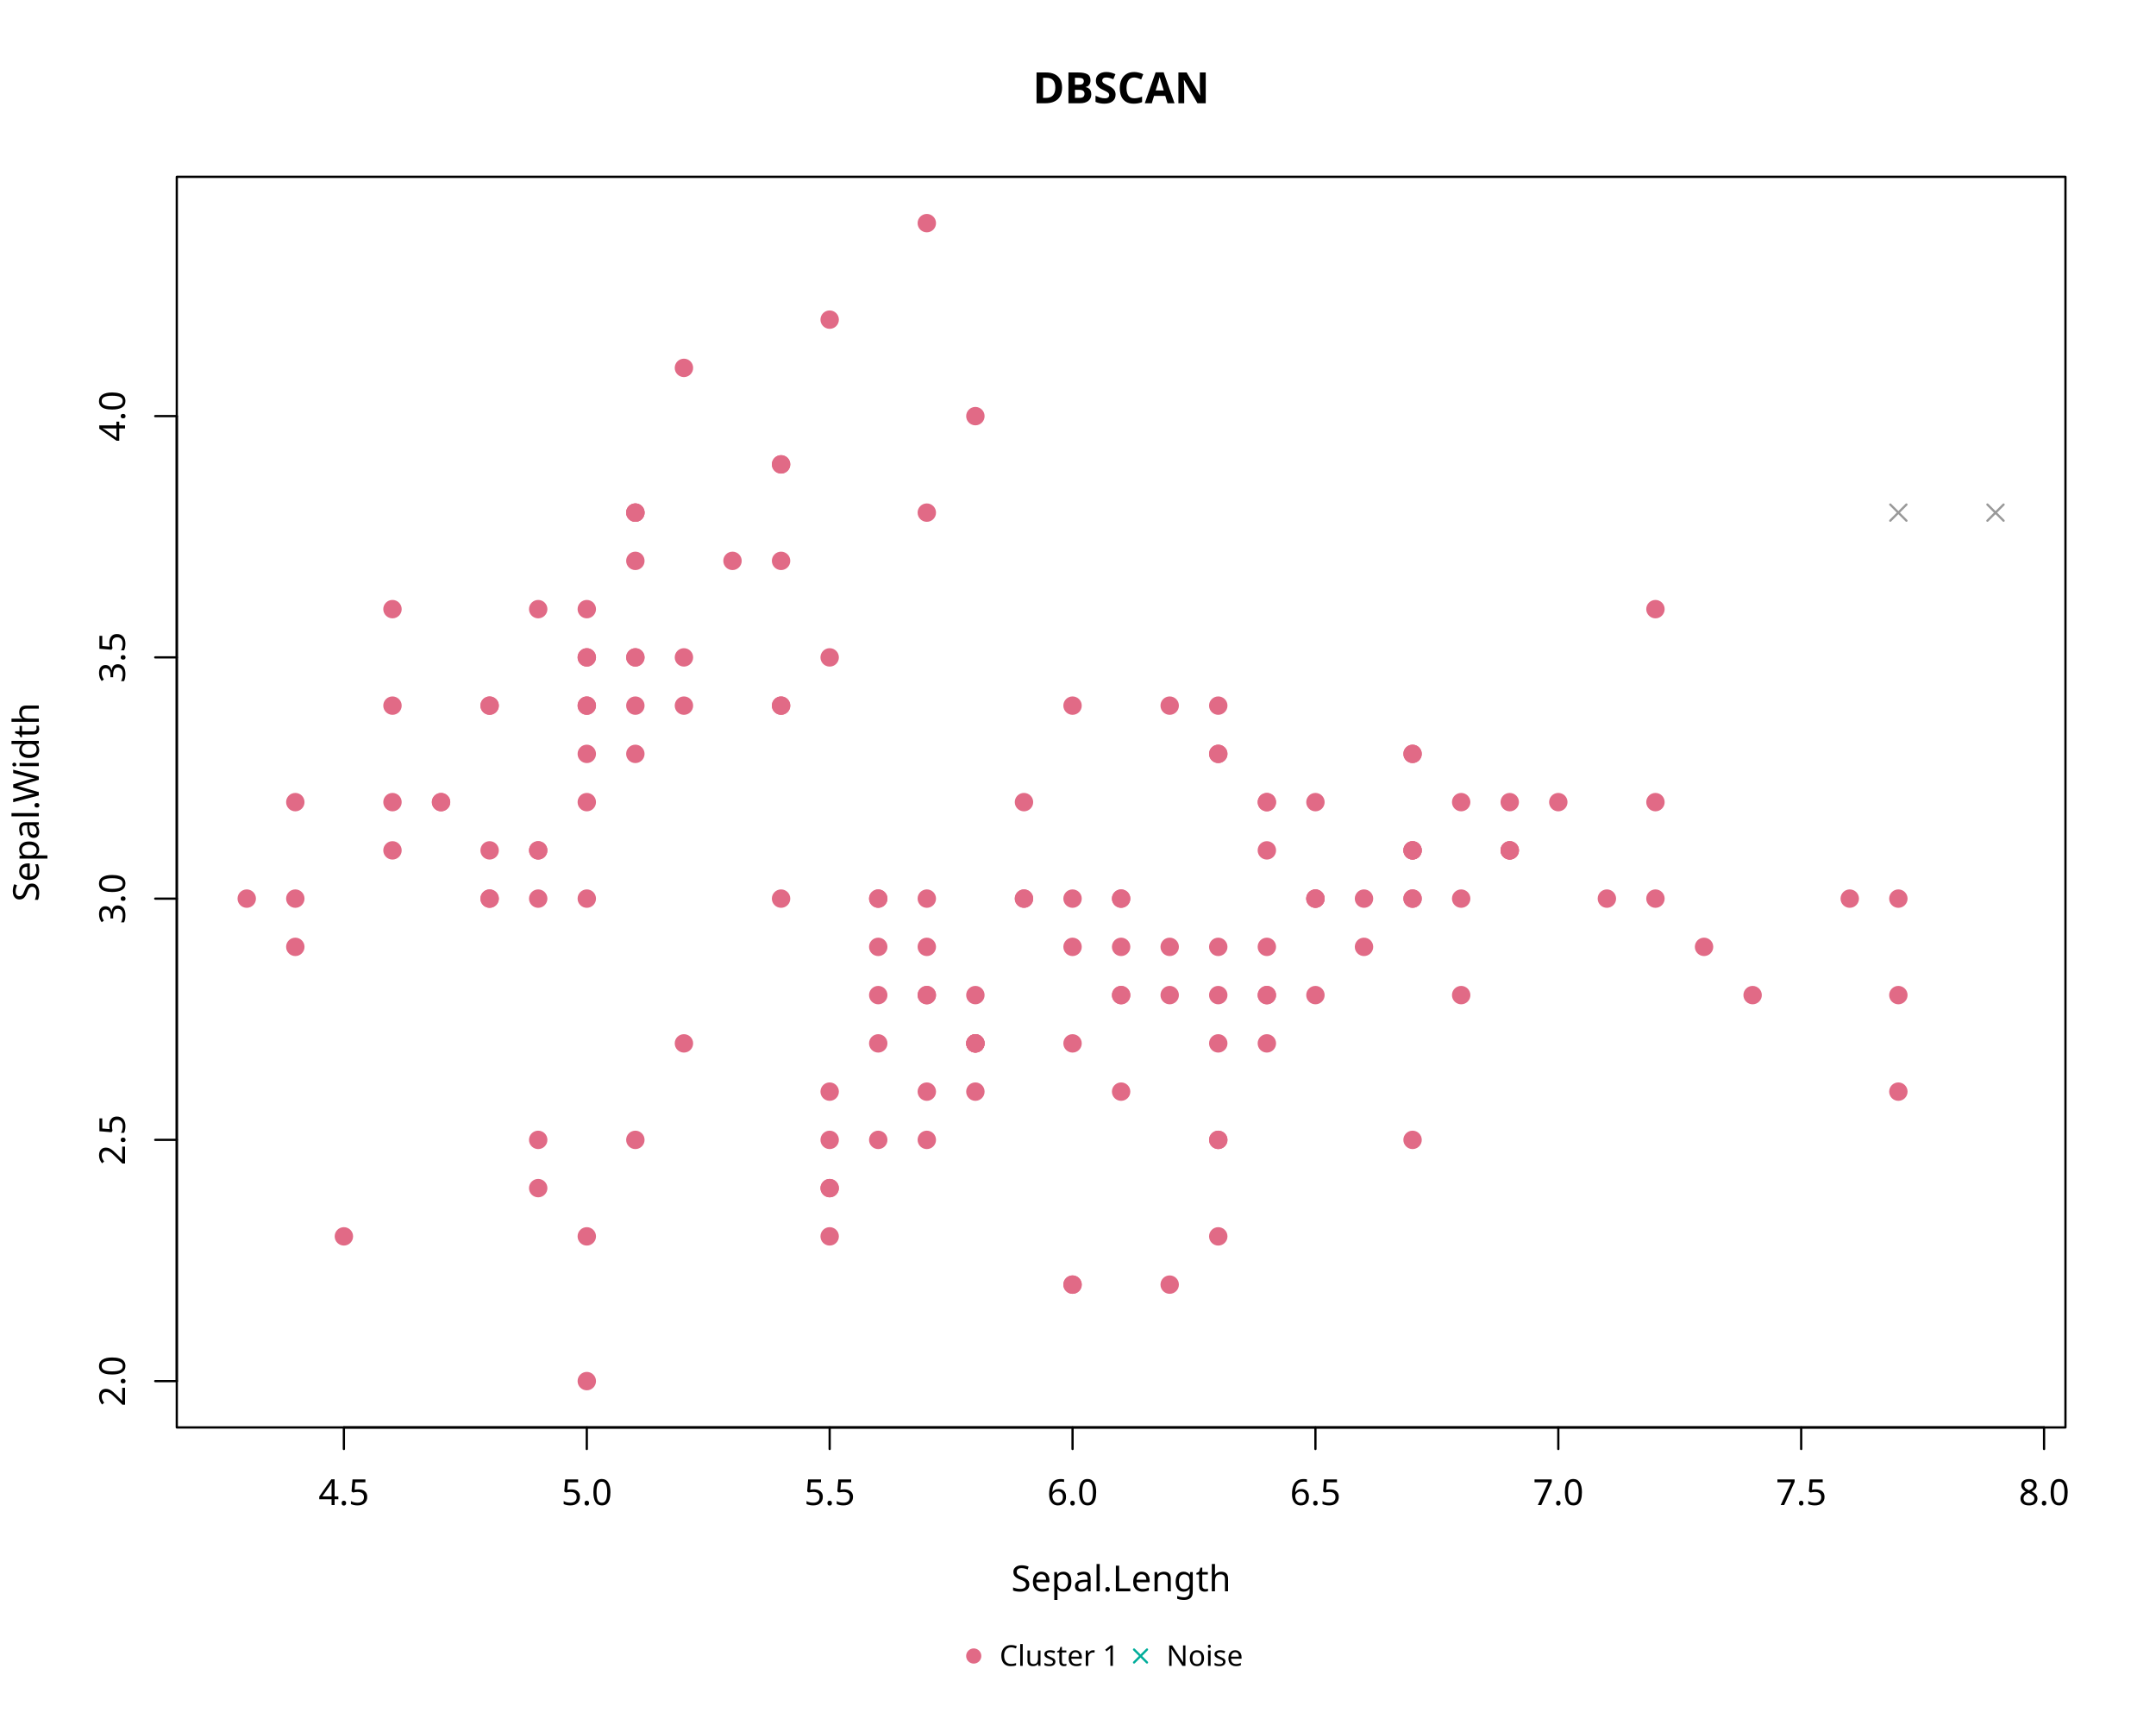
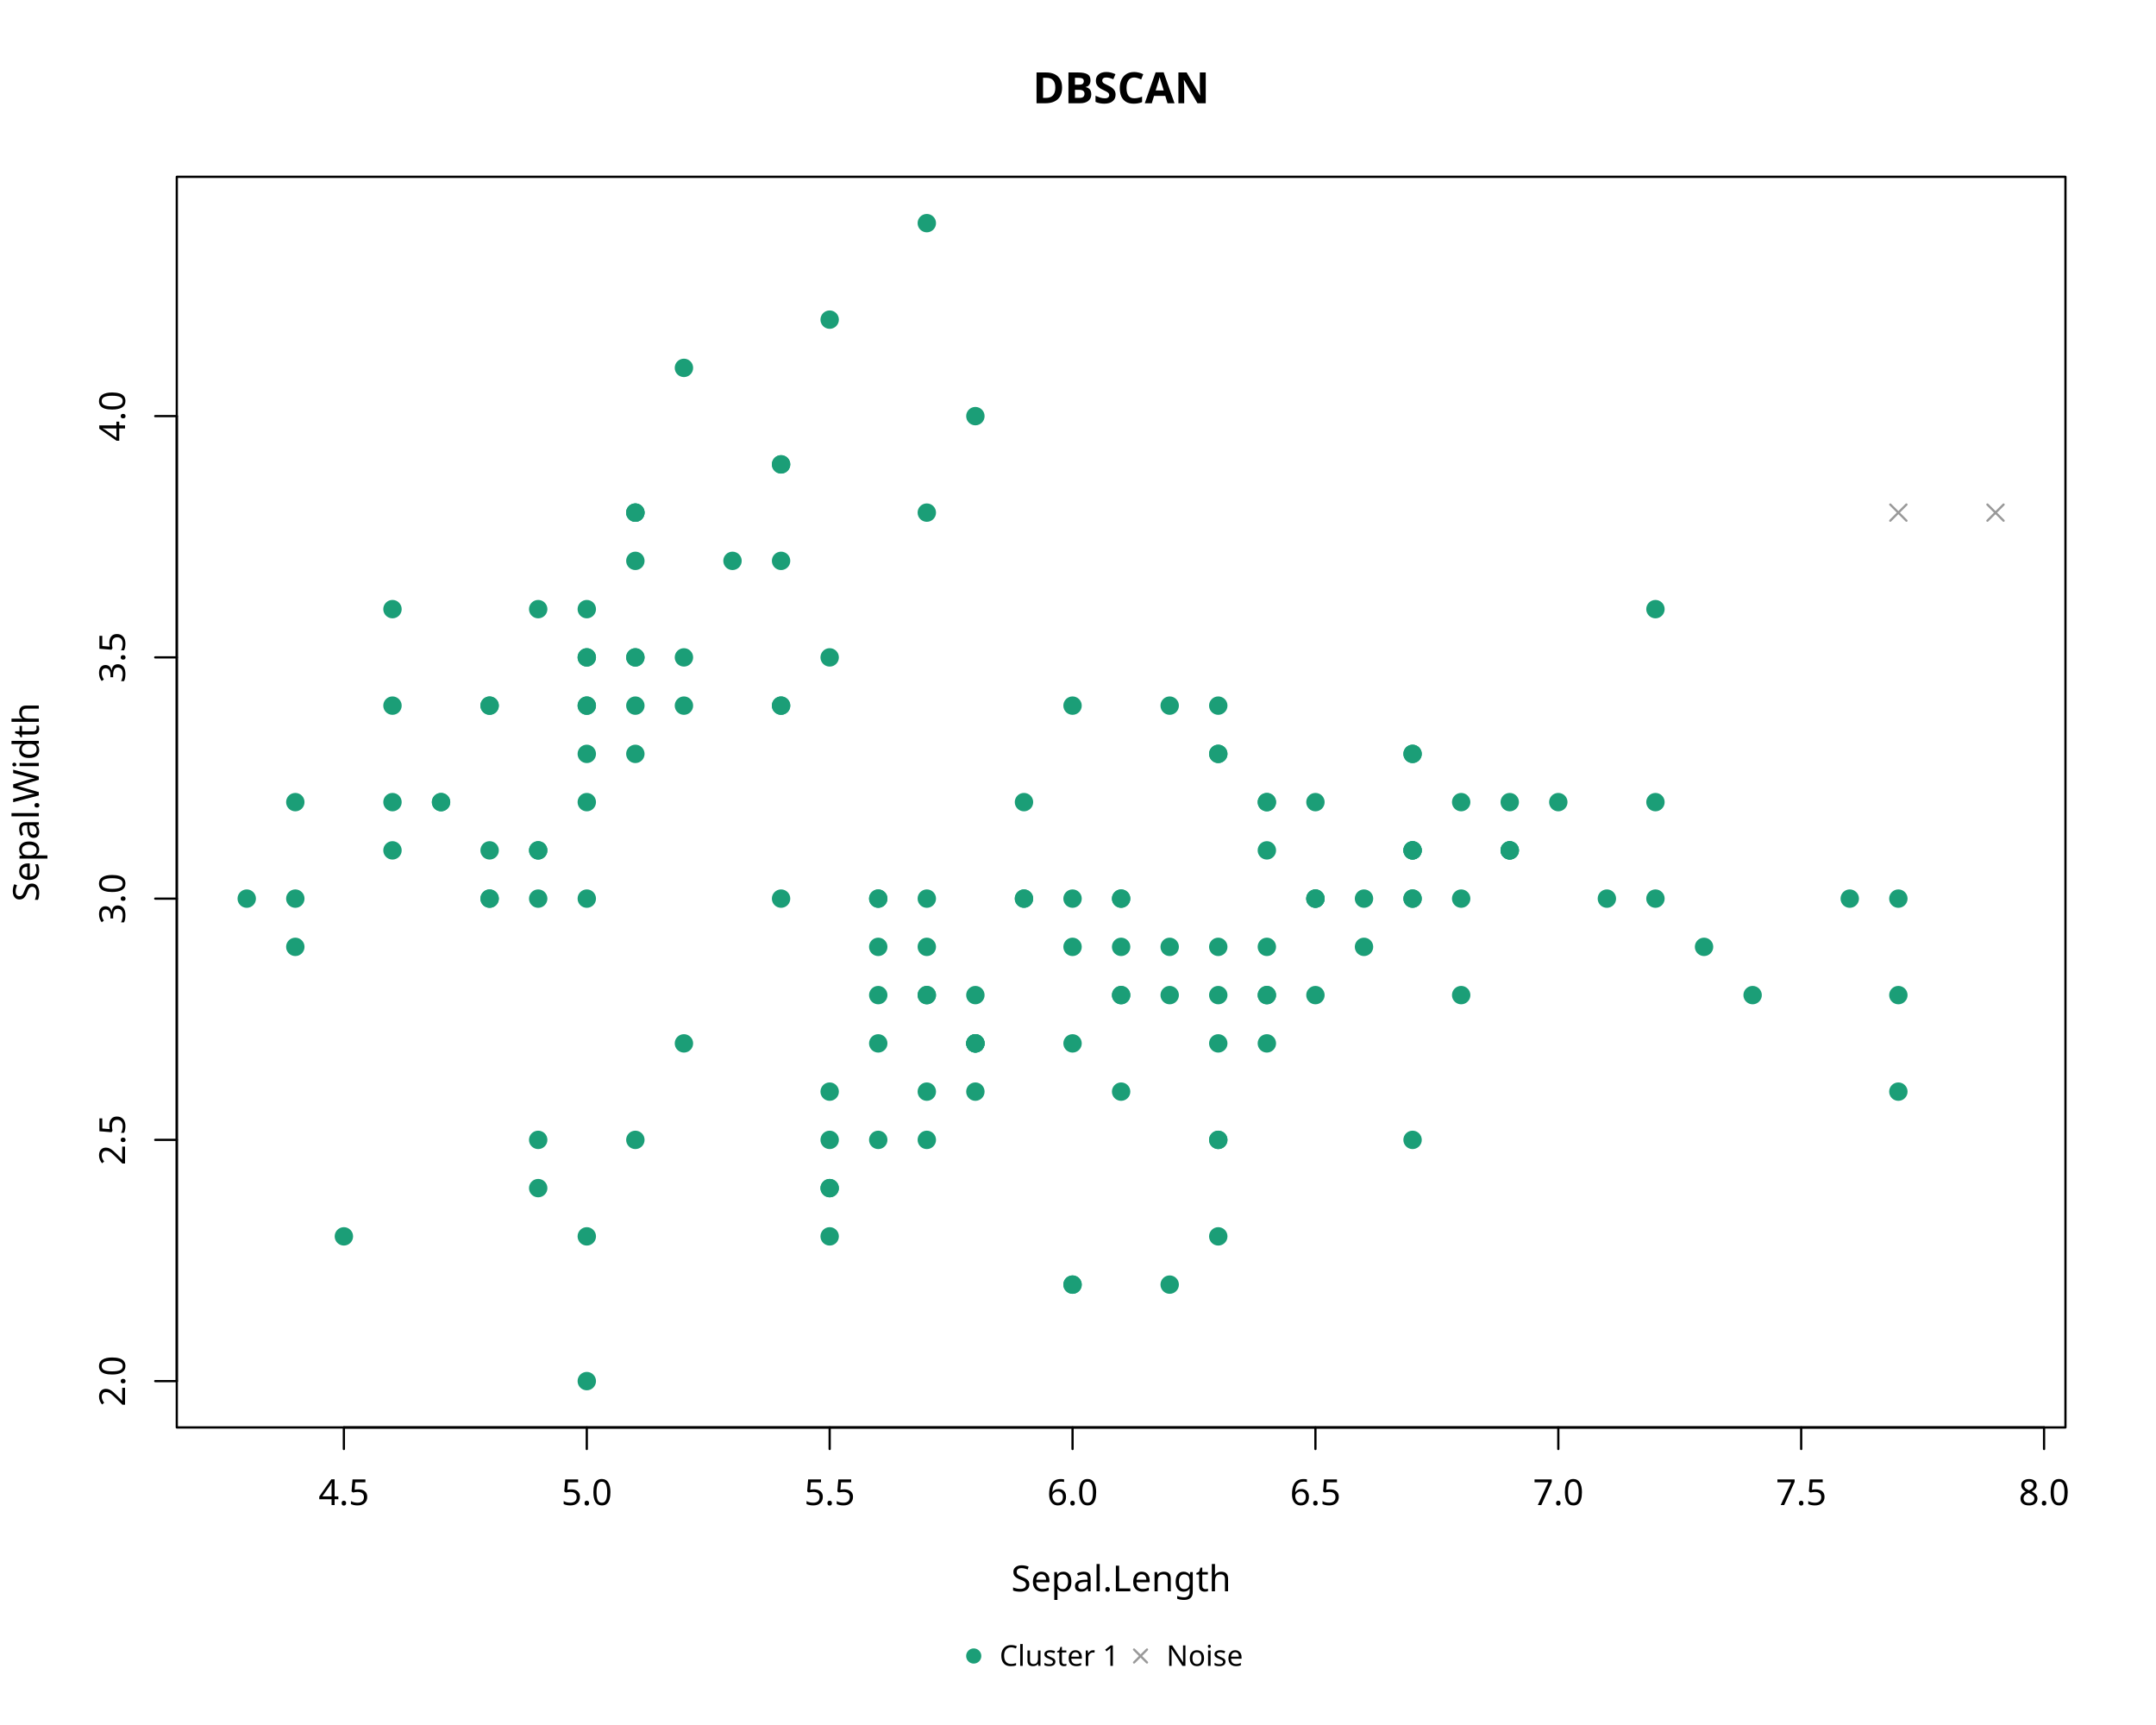
<svg xmlns="http://www.w3.org/2000/svg" class="svglite" data-engine-version="2.0" width="720.00pt" height="576.00pt" viewBox="0 0 720.00 576.00">
  <defs>
    <style type="text/css">
    .svglite line, .svglite polyline, .svglite polygon, .svglite path, .svglite rect, .svglite circle {
      fill: none;
      stroke: #000000;
      stroke-linecap: round;
      stroke-linejoin: round;
      stroke-miterlimit: 10.00;
    }
  </style>
  </defs>
  <rect width="100%" height="100%" style="stroke: none; fill: #FFFFFF;" />
  <defs>
    <clipPath id="cpMC4wMHw3MjAuMDB8MC4wMHw1NzYuMDA=">
      <rect x="0.00" y="0.00" width="720.00" height="576.00" />
    </clipPath>
  </defs>
  <g clip-path="url(#cpMC4wMHw3MjAuMDB8MC4wMHw1NzYuMDA=)">
</g>
  <defs>
    <clipPath id="cpNTkuMDR8Njg5Ljc2fDU5LjA0fDQ3Ni42NA==">
      <rect x="59.04" y="59.04" width="630.72" height="417.60" />
    </clipPath>
  </defs>
  <g clip-path="url(#cpNTkuMDR8Njg5Ljc2fDU5LjA0fDQ3Ni42NA==)">
-     <circle cx="212.18" cy="219.51" r="2.70" style="stroke-width: 0.75; stroke: #E16A86; fill: #E16A86;" />
-     <circle cx="179.73" cy="300.06" r="2.70" style="stroke-width: 0.75; stroke: #E16A86; fill: #E16A86;" />
-     <circle cx="147.29" cy="267.84" r="2.70" style="stroke-width: 0.75; stroke: #E16A86; fill: #E16A86;" />
-     <circle cx="131.07" cy="283.95" r="2.70" style="stroke-width: 0.75; stroke: #E16A86; fill: #E16A86;" />
-     <circle cx="195.96" cy="203.40" r="2.70" style="stroke-width: 0.75; stroke: #E16A86; fill: #E16A86;" />
-     <circle cx="260.84" cy="155.06" r="2.70" style="stroke-width: 0.75; stroke: #E16A86; fill: #E16A86;" />
-     <circle cx="131.07" cy="235.62" r="2.70" style="stroke-width: 0.75; stroke: #E16A86; fill: #E16A86;" />
-     <circle cx="195.96" cy="235.62" r="2.70" style="stroke-width: 0.75; stroke: #E16A86; fill: #E16A86;" />
-     <circle cx="98.62" cy="316.17" r="2.70" style="stroke-width: 0.75; stroke: #E16A86; fill: #E16A86;" />
-     <circle cx="179.73" cy="283.95" r="2.70" style="stroke-width: 0.75; stroke: #E16A86; fill: #E16A86;" />
-     <circle cx="260.84" cy="187.28" r="2.70" style="stroke-width: 0.75; stroke: #E16A86; fill: #E16A86;" />
-     <circle cx="163.51" cy="235.62" r="2.70" style="stroke-width: 0.75; stroke: #E16A86; fill: #E16A86;" />
-     <circle cx="163.51" cy="300.06" r="2.70" style="stroke-width: 0.75; stroke: #E16A86; fill: #E16A86;" />
-     <circle cx="82.40" cy="300.06" r="2.70" style="stroke-width: 0.75; stroke: #E16A86; fill: #E16A86;" />
-     <circle cx="325.73" cy="138.95" r="2.70" style="stroke-width: 0.75; stroke: #E16A86; fill: #E16A86;" />
-     <circle cx="309.51" cy="74.51" r="2.70" style="stroke-width: 0.75; stroke: #E16A86; fill: #E16A86;" />
-     <circle cx="260.84" cy="155.06" r="2.70" style="stroke-width: 0.75; stroke: #E16A86; fill: #E16A86;" />
-     <circle cx="212.18" cy="219.51" r="2.70" style="stroke-width: 0.75; stroke: #E16A86; fill: #E16A86;" />
-     <circle cx="309.51" cy="171.17" r="2.70" style="stroke-width: 0.75; stroke: #E16A86; fill: #E16A86;" />
-     <circle cx="212.18" cy="171.17" r="2.70" style="stroke-width: 0.75; stroke: #E16A86; fill: #E16A86;" />
-     <circle cx="260.84" cy="235.62" r="2.70" style="stroke-width: 0.75; stroke: #E16A86; fill: #E16A86;" />
-     <circle cx="212.18" cy="187.28" r="2.70" style="stroke-width: 0.75; stroke: #E16A86; fill: #E16A86;" />
-     <circle cx="131.07" cy="203.40" r="2.70" style="stroke-width: 0.75; stroke: #E16A86; fill: #E16A86;" />
-     <circle cx="212.18" cy="251.73" r="2.70" style="stroke-width: 0.75; stroke: #E16A86; fill: #E16A86;" />
-     <circle cx="163.51" cy="235.62" r="2.70" style="stroke-width: 0.75; stroke: #E16A86; fill: #E16A86;" />
-     <circle cx="195.96" cy="300.06" r="2.70" style="stroke-width: 0.75; stroke: #E16A86; fill: #E16A86;" />
-     <circle cx="195.96" cy="235.62" r="2.70" style="stroke-width: 0.75; stroke: #E16A86; fill: #E16A86;" />
-     <circle cx="228.40" cy="219.51" r="2.70" style="stroke-width: 0.75; stroke: #E16A86; fill: #E16A86;" />
-     <circle cx="228.40" cy="235.62" r="2.70" style="stroke-width: 0.75; stroke: #E16A86; fill: #E16A86;" />
-     <circle cx="147.29" cy="267.84" r="2.70" style="stroke-width: 0.75; stroke: #E16A86; fill: #E16A86;" />
-     <circle cx="163.51" cy="283.95" r="2.70" style="stroke-width: 0.75; stroke: #E16A86; fill: #E16A86;" />
-     <circle cx="260.84" cy="235.62" r="2.70" style="stroke-width: 0.75; stroke: #E16A86; fill: #E16A86;" />
-     <circle cx="228.40" cy="122.84" r="2.70" style="stroke-width: 0.75; stroke: #E16A86; fill: #E16A86;" />
-     <circle cx="277.07" cy="106.73" r="2.70" style="stroke-width: 0.75; stroke: #E16A86; fill: #E16A86;" />
-     <circle cx="179.73" cy="283.95" r="2.70" style="stroke-width: 0.75; stroke: #E16A86; fill: #E16A86;" />
-     <circle cx="195.96" cy="267.84" r="2.70" style="stroke-width: 0.75; stroke: #E16A86; fill: #E16A86;" />
-     <circle cx="277.07" cy="219.51" r="2.70" style="stroke-width: 0.75; stroke: #E16A86; fill: #E16A86;" />
-     <circle cx="179.73" cy="203.40" r="2.70" style="stroke-width: 0.75; stroke: #E16A86; fill: #E16A86;" />
-     <circle cx="98.62" cy="300.06" r="2.70" style="stroke-width: 0.75; stroke: #E16A86; fill: #E16A86;" />
-     <circle cx="212.18" cy="235.62" r="2.70" style="stroke-width: 0.75; stroke: #E16A86; fill: #E16A86;" />
-     <circle cx="195.96" cy="219.51" r="2.70" style="stroke-width: 0.75; stroke: #E16A86; fill: #E16A86;" />
-     <circle cx="114.84" cy="412.84" r="2.70" style="stroke-width: 0.75; stroke: #E16A86; fill: #E16A86;" />
-     <circle cx="98.62" cy="267.84" r="2.70" style="stroke-width: 0.75; stroke: #E16A86; fill: #E16A86;" />
-     <circle cx="195.96" cy="219.51" r="2.70" style="stroke-width: 0.75; stroke: #E16A86; fill: #E16A86;" />
-     <circle cx="212.18" cy="171.17" r="2.70" style="stroke-width: 0.75; stroke: #E16A86; fill: #E16A86;" />
-     <circle cx="163.51" cy="300.06" r="2.70" style="stroke-width: 0.75; stroke: #E16A86; fill: #E16A86;" />
-     <circle cx="212.18" cy="171.17" r="2.70" style="stroke-width: 0.75; stroke: #E16A86; fill: #E16A86;" />
-     <circle cx="131.07" cy="267.84" r="2.70" style="stroke-width: 0.75; stroke: #E16A86; fill: #E16A86;" />
-     <circle cx="244.62" cy="187.28" r="2.70" style="stroke-width: 0.75; stroke: #E16A86; fill: #E16A86;" />
-     <circle cx="195.96" cy="251.73" r="2.70" style="stroke-width: 0.75; stroke: #E16A86; fill: #E16A86;" />
-     <circle cx="520.40" cy="267.84" r="2.70" style="stroke-width: 0.75; stroke: #E16A86; fill: #E16A86;" />
-     <circle cx="423.07" cy="267.84" r="2.70" style="stroke-width: 0.75; stroke: #E16A86; fill: #E16A86;" />
-     <circle cx="504.18" cy="283.95" r="2.70" style="stroke-width: 0.75; stroke: #E16A86; fill: #E16A86;" />
-     <circle cx="277.07" cy="412.84" r="2.70" style="stroke-width: 0.75; stroke: #E16A86; fill: #E16A86;" />
-     <circle cx="439.29" cy="332.28" r="2.70" style="stroke-width: 0.75; stroke: #E16A86; fill: #E16A86;" />
-     <circle cx="309.51" cy="332.28" r="2.70" style="stroke-width: 0.75; stroke: #E16A86; fill: #E16A86;" />
-     <circle cx="406.84" cy="251.73" r="2.70" style="stroke-width: 0.75; stroke: #E16A86; fill: #E16A86;" />
-     <circle cx="179.73" cy="396.73" r="2.70" style="stroke-width: 0.75; stroke: #E16A86; fill: #E16A86;" />
-     <circle cx="455.51" cy="316.17" r="2.70" style="stroke-width: 0.75; stroke: #E16A86; fill: #E16A86;" />
-     <circle cx="228.40" cy="348.40" r="2.70" style="stroke-width: 0.75; stroke: #E16A86; fill: #E16A86;" />
-     <circle cx="195.96" cy="461.17" r="2.70" style="stroke-width: 0.75; stroke: #E16A86; fill: #E16A86;" />
-     <circle cx="341.96" cy="300.06" r="2.70" style="stroke-width: 0.75; stroke: #E16A86; fill: #E16A86;" />
-     <circle cx="358.18" cy="428.95" r="2.70" style="stroke-width: 0.75; stroke: #E16A86; fill: #E16A86;" />
-     <circle cx="374.40" cy="316.17" r="2.70" style="stroke-width: 0.75; stroke: #E16A86; fill: #E16A86;" />
-     <circle cx="293.29" cy="316.17" r="2.70" style="stroke-width: 0.75; stroke: #E16A86; fill: #E16A86;" />
-     <circle cx="471.73" cy="283.95" r="2.70" style="stroke-width: 0.75; stroke: #E16A86; fill: #E16A86;" />
-     <circle cx="293.29" cy="300.06" r="2.70" style="stroke-width: 0.75; stroke: #E16A86; fill: #E16A86;" />
-     <circle cx="325.73" cy="348.40" r="2.70" style="stroke-width: 0.75; stroke: #E16A86; fill: #E16A86;" />
-     <circle cx="390.62" cy="428.95" r="2.70" style="stroke-width: 0.75; stroke: #E16A86; fill: #E16A86;" />
-     <circle cx="293.29" cy="380.62" r="2.70" style="stroke-width: 0.75; stroke: #E16A86; fill: #E16A86;" />
-     <circle cx="341.96" cy="267.84" r="2.70" style="stroke-width: 0.75; stroke: #E16A86; fill: #E16A86;" />
-     <circle cx="374.40" cy="332.28" r="2.70" style="stroke-width: 0.75; stroke: #E16A86; fill: #E16A86;" />
-     <circle cx="406.84" cy="380.62" r="2.70" style="stroke-width: 0.75; stroke: #E16A86; fill: #E16A86;" />
-     <circle cx="374.40" cy="332.28" r="2.70" style="stroke-width: 0.75; stroke: #E16A86; fill: #E16A86;" />
-     <circle cx="423.07" cy="316.17" r="2.70" style="stroke-width: 0.75; stroke: #E16A86; fill: #E16A86;" />
-     <circle cx="455.51" cy="300.06" r="2.70" style="stroke-width: 0.75; stroke: #E16A86; fill: #E16A86;" />
-     <circle cx="487.96" cy="332.28" r="2.70" style="stroke-width: 0.75; stroke: #E16A86; fill: #E16A86;" />
-     <circle cx="471.73" cy="300.06" r="2.70" style="stroke-width: 0.75; stroke: #E16A86; fill: #E16A86;" />
-     <circle cx="358.18" cy="316.17" r="2.70" style="stroke-width: 0.75; stroke: #E16A86; fill: #E16A86;" />
-     <circle cx="309.51" cy="364.51" r="2.70" style="stroke-width: 0.75; stroke: #E16A86; fill: #E16A86;" />
-     <circle cx="277.07" cy="396.73" r="2.70" style="stroke-width: 0.75; stroke: #E16A86; fill: #E16A86;" />
-     <circle cx="277.07" cy="396.73" r="2.70" style="stroke-width: 0.75; stroke: #E16A86; fill: #E16A86;" />
-     <circle cx="325.73" cy="348.40" r="2.70" style="stroke-width: 0.75; stroke: #E16A86; fill: #E16A86;" />
-     <circle cx="358.18" cy="348.40" r="2.70" style="stroke-width: 0.75; stroke: #E16A86; fill: #E16A86;" />
-     <circle cx="260.84" cy="300.06" r="2.70" style="stroke-width: 0.75; stroke: #E16A86; fill: #E16A86;" />
-     <circle cx="358.18" cy="235.62" r="2.70" style="stroke-width: 0.75; stroke: #E16A86; fill: #E16A86;" />
-     <circle cx="471.73" cy="283.95" r="2.70" style="stroke-width: 0.75; stroke: #E16A86; fill: #E16A86;" />
-     <circle cx="406.84" cy="412.84" r="2.70" style="stroke-width: 0.75; stroke: #E16A86; fill: #E16A86;" />
-     <circle cx="293.29" cy="300.06" r="2.70" style="stroke-width: 0.75; stroke: #E16A86; fill: #E16A86;" />
-     <circle cx="277.07" cy="380.62" r="2.70" style="stroke-width: 0.75; stroke: #E16A86; fill: #E16A86;" />
-     <circle cx="277.07" cy="364.51" r="2.70" style="stroke-width: 0.75; stroke: #E16A86; fill: #E16A86;" />
-     <circle cx="374.40" cy="300.06" r="2.70" style="stroke-width: 0.75; stroke: #E16A86; fill: #E16A86;" />
-     <circle cx="325.73" cy="364.51" r="2.70" style="stroke-width: 0.75; stroke: #E16A86; fill: #E16A86;" />
-     <circle cx="195.96" cy="412.84" r="2.70" style="stroke-width: 0.75; stroke: #E16A86; fill: #E16A86;" />
-     <circle cx="293.29" cy="348.40" r="2.70" style="stroke-width: 0.75; stroke: #E16A86; fill: #E16A86;" />
-     <circle cx="309.51" cy="300.06" r="2.70" style="stroke-width: 0.75; stroke: #E16A86; fill: #E16A86;" />
-     <circle cx="309.51" cy="316.17" r="2.70" style="stroke-width: 0.75; stroke: #E16A86; fill: #E16A86;" />
-     <circle cx="390.62" cy="316.17" r="2.70" style="stroke-width: 0.75; stroke: #E16A86; fill: #E16A86;" />
-     <circle cx="212.18" cy="380.62" r="2.70" style="stroke-width: 0.75; stroke: #E16A86; fill: #E16A86;" />
-     <circle cx="309.51" cy="332.28" r="2.70" style="stroke-width: 0.75; stroke: #E16A86; fill: #E16A86;" />
-     <circle cx="406.84" cy="251.73" r="2.70" style="stroke-width: 0.75; stroke: #E16A86; fill: #E16A86;" />
-     <circle cx="325.73" cy="348.40" r="2.70" style="stroke-width: 0.75; stroke: #E16A86; fill: #E16A86;" />
-     <circle cx="536.62" cy="300.06" r="2.70" style="stroke-width: 0.75; stroke: #E16A86; fill: #E16A86;" />
-     <circle cx="406.84" cy="316.17" r="2.70" style="stroke-width: 0.75; stroke: #E16A86; fill: #E16A86;" />
-     <circle cx="439.29" cy="300.06" r="2.70" style="stroke-width: 0.75; stroke: #E16A86; fill: #E16A86;" />
-     <circle cx="617.73" cy="300.06" r="2.70" style="stroke-width: 0.75; stroke: #E16A86; fill: #E16A86;" />
-     <circle cx="179.73" cy="380.62" r="2.70" style="stroke-width: 0.75; stroke: #E16A86; fill: #E16A86;" />
-     <circle cx="569.07" cy="316.17" r="2.70" style="stroke-width: 0.75; stroke: #E16A86; fill: #E16A86;" />
-     <circle cx="471.73" cy="380.62" r="2.70" style="stroke-width: 0.75; stroke: #E16A86; fill: #E16A86;" />
-     <circle cx="552.84" cy="203.40" r="2.70" style="stroke-width: 0.75; stroke: #E16A86; fill: #E16A86;" />
-     <circle cx="439.29" cy="267.84" r="2.70" style="stroke-width: 0.75; stroke: #E16A86; fill: #E16A86;" />
-     <circle cx="423.07" cy="348.40" r="2.70" style="stroke-width: 0.75; stroke: #E16A86; fill: #E16A86;" />
-     <circle cx="487.96" cy="300.06" r="2.70" style="stroke-width: 0.75; stroke: #E16A86; fill: #E16A86;" />
-     <circle cx="309.51" cy="380.62" r="2.70" style="stroke-width: 0.75; stroke: #E16A86; fill: #E16A86;" />
-     <circle cx="325.73" cy="332.28" r="2.70" style="stroke-width: 0.75; stroke: #E16A86; fill: #E16A86;" />
-     <circle cx="423.07" cy="267.84" r="2.70" style="stroke-width: 0.75; stroke: #E16A86; fill: #E16A86;" />
-     <circle cx="439.29" cy="300.06" r="2.70" style="stroke-width: 0.75; stroke: #E16A86; fill: #E16A86;" />
+     <circle cx="212.18" cy="219.51" r="2.70" style="stroke-width: 0.75; stroke: #1B9E77; fill: #1B9E77;" />
+     <circle cx="179.73" cy="300.06" r="2.70" style="stroke-width: 0.75; stroke: #1B9E77; fill: #1B9E77;" />
+     <circle cx="147.29" cy="267.84" r="2.70" style="stroke-width: 0.75; stroke: #1B9E77; fill: #1B9E77;" />
+     <circle cx="131.07" cy="283.95" r="2.70" style="stroke-width: 0.75; stroke: #1B9E77; fill: #1B9E77;" />
+     <circle cx="195.96" cy="203.40" r="2.70" style="stroke-width: 0.75; stroke: #1B9E77; fill: #1B9E77;" />
+     <circle cx="260.84" cy="155.06" r="2.70" style="stroke-width: 0.75; stroke: #1B9E77; fill: #1B9E77;" />
+     <circle cx="131.07" cy="235.62" r="2.70" style="stroke-width: 0.75; stroke: #1B9E77; fill: #1B9E77;" />
+     <circle cx="195.96" cy="235.62" r="2.70" style="stroke-width: 0.75; stroke: #1B9E77; fill: #1B9E77;" />
+     <circle cx="98.62" cy="316.17" r="2.70" style="stroke-width: 0.75; stroke: #1B9E77; fill: #1B9E77;" />
+     <circle cx="179.73" cy="283.95" r="2.70" style="stroke-width: 0.75; stroke: #1B9E77; fill: #1B9E77;" />
+     <circle cx="260.84" cy="187.28" r="2.70" style="stroke-width: 0.75; stroke: #1B9E77; fill: #1B9E77;" />
+     <circle cx="163.51" cy="235.62" r="2.70" style="stroke-width: 0.75; stroke: #1B9E77; fill: #1B9E77;" />
+     <circle cx="163.51" cy="300.06" r="2.70" style="stroke-width: 0.75; stroke: #1B9E77; fill: #1B9E77;" />
+     <circle cx="82.40" cy="300.06" r="2.70" style="stroke-width: 0.75; stroke: #1B9E77; fill: #1B9E77;" />
+     <circle cx="325.73" cy="138.95" r="2.70" style="stroke-width: 0.75; stroke: #1B9E77; fill: #1B9E77;" />
+     <circle cx="309.51" cy="74.51" r="2.70" style="stroke-width: 0.75; stroke: #1B9E77; fill: #1B9E77;" />
+     <circle cx="260.84" cy="155.06" r="2.70" style="stroke-width: 0.75; stroke: #1B9E77; fill: #1B9E77;" />
+     <circle cx="212.18" cy="219.51" r="2.70" style="stroke-width: 0.75; stroke: #1B9E77; fill: #1B9E77;" />
+     <circle cx="309.51" cy="171.17" r="2.70" style="stroke-width: 0.75; stroke: #1B9E77; fill: #1B9E77;" />
+     <circle cx="212.18" cy="171.17" r="2.70" style="stroke-width: 0.75; stroke: #1B9E77; fill: #1B9E77;" />
+     <circle cx="260.84" cy="235.62" r="2.70" style="stroke-width: 0.75; stroke: #1B9E77; fill: #1B9E77;" />
+     <circle cx="212.18" cy="187.28" r="2.70" style="stroke-width: 0.75; stroke: #1B9E77; fill: #1B9E77;" />
+     <circle cx="131.07" cy="203.40" r="2.70" style="stroke-width: 0.75; stroke: #1B9E77; fill: #1B9E77;" />
+     <circle cx="212.18" cy="251.73" r="2.70" style="stroke-width: 0.75; stroke: #1B9E77; fill: #1B9E77;" />
+     <circle cx="163.51" cy="235.62" r="2.70" style="stroke-width: 0.75; stroke: #1B9E77; fill: #1B9E77;" />
+     <circle cx="195.96" cy="300.06" r="2.70" style="stroke-width: 0.75; stroke: #1B9E77; fill: #1B9E77;" />
+     <circle cx="195.96" cy="235.62" r="2.70" style="stroke-width: 0.75; stroke: #1B9E77; fill: #1B9E77;" />
+     <circle cx="228.40" cy="219.51" r="2.70" style="stroke-width: 0.75; stroke: #1B9E77; fill: #1B9E77;" />
+     <circle cx="228.40" cy="235.62" r="2.70" style="stroke-width: 0.75; stroke: #1B9E77; fill: #1B9E77;" />
+     <circle cx="147.29" cy="267.84" r="2.70" style="stroke-width: 0.75; stroke: #1B9E77; fill: #1B9E77;" />
+     <circle cx="163.51" cy="283.95" r="2.70" style="stroke-width: 0.75; stroke: #1B9E77; fill: #1B9E77;" />
+     <circle cx="260.84" cy="235.62" r="2.70" style="stroke-width: 0.75; stroke: #1B9E77; fill: #1B9E77;" />
+     <circle cx="228.40" cy="122.84" r="2.70" style="stroke-width: 0.75; stroke: #1B9E77; fill: #1B9E77;" />
+     <circle cx="277.07" cy="106.73" r="2.70" style="stroke-width: 0.75; stroke: #1B9E77; fill: #1B9E77;" />
+     <circle cx="179.73" cy="283.95" r="2.70" style="stroke-width: 0.75; stroke: #1B9E77; fill: #1B9E77;" />
+     <circle cx="195.96" cy="267.84" r="2.70" style="stroke-width: 0.75; stroke: #1B9E77; fill: #1B9E77;" />
+     <circle cx="277.07" cy="219.51" r="2.70" style="stroke-width: 0.75; stroke: #1B9E77; fill: #1B9E77;" />
+     <circle cx="179.73" cy="203.40" r="2.70" style="stroke-width: 0.75; stroke: #1B9E77; fill: #1B9E77;" />
+     <circle cx="98.62" cy="300.06" r="2.70" style="stroke-width: 0.75; stroke: #1B9E77; fill: #1B9E77;" />
+     <circle cx="212.18" cy="235.62" r="2.70" style="stroke-width: 0.75; stroke: #1B9E77; fill: #1B9E77;" />
+     <circle cx="195.96" cy="219.51" r="2.70" style="stroke-width: 0.75; stroke: #1B9E77; fill: #1B9E77;" />
+     <circle cx="114.84" cy="412.84" r="2.70" style="stroke-width: 0.75; stroke: #1B9E77; fill: #1B9E77;" />
+     <circle cx="98.62" cy="267.84" r="2.70" style="stroke-width: 0.75; stroke: #1B9E77; fill: #1B9E77;" />
+     <circle cx="195.96" cy="219.51" r="2.70" style="stroke-width: 0.75; stroke: #1B9E77; fill: #1B9E77;" />
+     <circle cx="212.18" cy="171.17" r="2.70" style="stroke-width: 0.75; stroke: #1B9E77; fill: #1B9E77;" />
+     <circle cx="163.51" cy="300.06" r="2.70" style="stroke-width: 0.75; stroke: #1B9E77; fill: #1B9E77;" />
+     <circle cx="212.18" cy="171.17" r="2.70" style="stroke-width: 0.75; stroke: #1B9E77; fill: #1B9E77;" />
+     <circle cx="131.07" cy="267.84" r="2.70" style="stroke-width: 0.75; stroke: #1B9E77; fill: #1B9E77;" />
+     <circle cx="244.62" cy="187.28" r="2.70" style="stroke-width: 0.75; stroke: #1B9E77; fill: #1B9E77;" />
+     <circle cx="195.96" cy="251.73" r="2.70" style="stroke-width: 0.75; stroke: #1B9E77; fill: #1B9E77;" />
+     <circle cx="520.40" cy="267.84" r="2.70" style="stroke-width: 0.75; stroke: #1B9E77; fill: #1B9E77;" />
+     <circle cx="423.07" cy="267.84" r="2.70" style="stroke-width: 0.75; stroke: #1B9E77; fill: #1B9E77;" />
+     <circle cx="504.18" cy="283.95" r="2.70" style="stroke-width: 0.75; stroke: #1B9E77; fill: #1B9E77;" />
+     <circle cx="277.07" cy="412.84" r="2.70" style="stroke-width: 0.75; stroke: #1B9E77; fill: #1B9E77;" />
+     <circle cx="439.29" cy="332.28" r="2.70" style="stroke-width: 0.75; stroke: #1B9E77; fill: #1B9E77;" />
+     <circle cx="309.51" cy="332.28" r="2.70" style="stroke-width: 0.75; stroke: #1B9E77; fill: #1B9E77;" />
+     <circle cx="406.84" cy="251.73" r="2.70" style="stroke-width: 0.75; stroke: #1B9E77; fill: #1B9E77;" />
+     <circle cx="179.73" cy="396.73" r="2.70" style="stroke-width: 0.75; stroke: #1B9E77; fill: #1B9E77;" />
+     <circle cx="455.51" cy="316.17" r="2.70" style="stroke-width: 0.75; stroke: #1B9E77; fill: #1B9E77;" />
+     <circle cx="228.40" cy="348.40" r="2.70" style="stroke-width: 0.75; stroke: #1B9E77; fill: #1B9E77;" />
+     <circle cx="195.96" cy="461.17" r="2.70" style="stroke-width: 0.75; stroke: #1B9E77; fill: #1B9E77;" />
+     <circle cx="341.96" cy="300.06" r="2.70" style="stroke-width: 0.75; stroke: #1B9E77; fill: #1B9E77;" />
+     <circle cx="358.18" cy="428.95" r="2.70" style="stroke-width: 0.75; stroke: #1B9E77; fill: #1B9E77;" />
+     <circle cx="374.40" cy="316.17" r="2.70" style="stroke-width: 0.75; stroke: #1B9E77; fill: #1B9E77;" />
+     <circle cx="293.29" cy="316.17" r="2.70" style="stroke-width: 0.75; stroke: #1B9E77; fill: #1B9E77;" />
+     <circle cx="471.73" cy="283.95" r="2.70" style="stroke-width: 0.75; stroke: #1B9E77; fill: #1B9E77;" />
+     <circle cx="293.29" cy="300.06" r="2.70" style="stroke-width: 0.75; stroke: #1B9E77; fill: #1B9E77;" />
+     <circle cx="325.73" cy="348.40" r="2.70" style="stroke-width: 0.75; stroke: #1B9E77; fill: #1B9E77;" />
+     <circle cx="390.62" cy="428.95" r="2.70" style="stroke-width: 0.75; stroke: #1B9E77; fill: #1B9E77;" />
+     <circle cx="293.29" cy="380.62" r="2.70" style="stroke-width: 0.75; stroke: #1B9E77; fill: #1B9E77;" />
+     <circle cx="341.96" cy="267.84" r="2.70" style="stroke-width: 0.75; stroke: #1B9E77; fill: #1B9E77;" />
+     <circle cx="374.40" cy="332.28" r="2.70" style="stroke-width: 0.75; stroke: #1B9E77; fill: #1B9E77;" />
+     <circle cx="406.84" cy="380.62" r="2.70" style="stroke-width: 0.75; stroke: #1B9E77; fill: #1B9E77;" />
+     <circle cx="374.40" cy="332.28" r="2.70" style="stroke-width: 0.75; stroke: #1B9E77; fill: #1B9E77;" />
+     <circle cx="423.07" cy="316.17" r="2.70" style="stroke-width: 0.75; stroke: #1B9E77; fill: #1B9E77;" />
+     <circle cx="455.51" cy="300.06" r="2.70" style="stroke-width: 0.75; stroke: #1B9E77; fill: #1B9E77;" />
+     <circle cx="487.96" cy="332.28" r="2.70" style="stroke-width: 0.75; stroke: #1B9E77; fill: #1B9E77;" />
+     <circle cx="471.73" cy="300.06" r="2.70" style="stroke-width: 0.75; stroke: #1B9E77; fill: #1B9E77;" />
+     <circle cx="358.18" cy="316.17" r="2.70" style="stroke-width: 0.75; stroke: #1B9E77; fill: #1B9E77;" />
+     <circle cx="309.51" cy="364.51" r="2.70" style="stroke-width: 0.75; stroke: #1B9E77; fill: #1B9E77;" />
+     <circle cx="277.07" cy="396.73" r="2.70" style="stroke-width: 0.75; stroke: #1B9E77; fill: #1B9E77;" />
+     <circle cx="277.07" cy="396.73" r="2.70" style="stroke-width: 0.75; stroke: #1B9E77; fill: #1B9E77;" />
+     <circle cx="325.73" cy="348.40" r="2.70" style="stroke-width: 0.75; stroke: #1B9E77; fill: #1B9E77;" />
+     <circle cx="358.18" cy="348.40" r="2.70" style="stroke-width: 0.75; stroke: #1B9E77; fill: #1B9E77;" />
+     <circle cx="260.84" cy="300.06" r="2.70" style="stroke-width: 0.75; stroke: #1B9E77; fill: #1B9E77;" />
+     <circle cx="358.18" cy="235.62" r="2.70" style="stroke-width: 0.75; stroke: #1B9E77; fill: #1B9E77;" />
+     <circle cx="471.73" cy="283.95" r="2.70" style="stroke-width: 0.75; stroke: #1B9E77; fill: #1B9E77;" />
+     <circle cx="406.84" cy="412.84" r="2.70" style="stroke-width: 0.75; stroke: #1B9E77; fill: #1B9E77;" />
+     <circle cx="293.29" cy="300.06" r="2.70" style="stroke-width: 0.75; stroke: #1B9E77; fill: #1B9E77;" />
+     <circle cx="277.07" cy="380.62" r="2.70" style="stroke-width: 0.75; stroke: #1B9E77; fill: #1B9E77;" />
+     <circle cx="277.07" cy="364.51" r="2.70" style="stroke-width: 0.75; stroke: #1B9E77; fill: #1B9E77;" />
+     <circle cx="374.40" cy="300.06" r="2.70" style="stroke-width: 0.75; stroke: #1B9E77; fill: #1B9E77;" />
+     <circle cx="325.73" cy="364.51" r="2.70" style="stroke-width: 0.75; stroke: #1B9E77; fill: #1B9E77;" />
+     <circle cx="195.96" cy="412.84" r="2.70" style="stroke-width: 0.75; stroke: #1B9E77; fill: #1B9E77;" />
+     <circle cx="293.29" cy="348.40" r="2.70" style="stroke-width: 0.75; stroke: #1B9E77; fill: #1B9E77;" />
+     <circle cx="309.51" cy="300.06" r="2.70" style="stroke-width: 0.75; stroke: #1B9E77; fill: #1B9E77;" />
+     <circle cx="309.51" cy="316.17" r="2.70" style="stroke-width: 0.75; stroke: #1B9E77; fill: #1B9E77;" />
+     <circle cx="390.62" cy="316.17" r="2.70" style="stroke-width: 0.75; stroke: #1B9E77; fill: #1B9E77;" />
+     <circle cx="212.18" cy="380.62" r="2.70" style="stroke-width: 0.75; stroke: #1B9E77; fill: #1B9E77;" />
+     <circle cx="309.51" cy="332.28" r="2.70" style="stroke-width: 0.75; stroke: #1B9E77; fill: #1B9E77;" />
+     <circle cx="406.84" cy="251.73" r="2.70" style="stroke-width: 0.75; stroke: #1B9E77; fill: #1B9E77;" />
+     <circle cx="325.73" cy="348.40" r="2.70" style="stroke-width: 0.75; stroke: #1B9E77; fill: #1B9E77;" />
+     <circle cx="536.62" cy="300.06" r="2.70" style="stroke-width: 0.75; stroke: #1B9E77; fill: #1B9E77;" />
+     <circle cx="406.84" cy="316.17" r="2.70" style="stroke-width: 0.75; stroke: #1B9E77; fill: #1B9E77;" />
+     <circle cx="439.29" cy="300.06" r="2.70" style="stroke-width: 0.75; stroke: #1B9E77; fill: #1B9E77;" />
+     <circle cx="617.73" cy="300.06" r="2.70" style="stroke-width: 0.75; stroke: #1B9E77; fill: #1B9E77;" />
+     <circle cx="179.73" cy="380.62" r="2.70" style="stroke-width: 0.75; stroke: #1B9E77; fill: #1B9E77;" />
+     <circle cx="569.07" cy="316.17" r="2.70" style="stroke-width: 0.75; stroke: #1B9E77; fill: #1B9E77;" />
+     <circle cx="471.73" cy="380.62" r="2.70" style="stroke-width: 0.75; stroke: #1B9E77; fill: #1B9E77;" />
+     <circle cx="552.84" cy="203.40" r="2.70" style="stroke-width: 0.75; stroke: #1B9E77; fill: #1B9E77;" />
+     <circle cx="439.29" cy="267.84" r="2.70" style="stroke-width: 0.75; stroke: #1B9E77; fill: #1B9E77;" />
+     <circle cx="423.07" cy="348.40" r="2.70" style="stroke-width: 0.75; stroke: #1B9E77; fill: #1B9E77;" />
+     <circle cx="487.96" cy="300.06" r="2.70" style="stroke-width: 0.75; stroke: #1B9E77; fill: #1B9E77;" />
+     <circle cx="309.51" cy="380.62" r="2.70" style="stroke-width: 0.75; stroke: #1B9E77; fill: #1B9E77;" />
+     <circle cx="325.73" cy="332.28" r="2.70" style="stroke-width: 0.75; stroke: #1B9E77; fill: #1B9E77;" />
+     <circle cx="423.07" cy="267.84" r="2.70" style="stroke-width: 0.75; stroke: #1B9E77; fill: #1B9E77;" />
+     <circle cx="439.29" cy="300.06" r="2.70" style="stroke-width: 0.75; stroke: #1B9E77; fill: #1B9E77;" />
    <line x1="631.26" y1="173.87" x2="636.66" y2="168.47" style="stroke-width: 0.75; stroke: #999999;" />
    <line x1="631.26" y1="168.47" x2="636.66" y2="173.87" style="stroke-width: 0.75; stroke: #999999;" />
-     <circle cx="633.96" cy="364.51" r="2.70" style="stroke-width: 0.75; stroke: #E16A86; fill: #E16A86;" />
-     <circle cx="358.18" cy="428.95" r="2.70" style="stroke-width: 0.75; stroke: #E16A86; fill: #E16A86;" />
-     <circle cx="504.18" cy="267.84" r="2.70" style="stroke-width: 0.75; stroke: #E16A86; fill: #E16A86;" />
-     <circle cx="293.29" cy="332.28" r="2.70" style="stroke-width: 0.75; stroke: #E16A86; fill: #E16A86;" />
-     <circle cx="633.96" cy="332.28" r="2.70" style="stroke-width: 0.75; stroke: #E16A86; fill: #E16A86;" />
-     <circle cx="406.84" cy="348.40" r="2.70" style="stroke-width: 0.75; stroke: #E16A86; fill: #E16A86;" />
-     <circle cx="471.73" cy="251.73" r="2.70" style="stroke-width: 0.75; stroke: #E16A86; fill: #E16A86;" />
-     <circle cx="552.84" cy="267.84" r="2.70" style="stroke-width: 0.75; stroke: #E16A86; fill: #E16A86;" />
-     <circle cx="390.62" cy="332.28" r="2.70" style="stroke-width: 0.75; stroke: #E16A86; fill: #E16A86;" />
-     <circle cx="374.40" cy="300.06" r="2.70" style="stroke-width: 0.75; stroke: #E16A86; fill: #E16A86;" />
-     <circle cx="423.07" cy="332.28" r="2.70" style="stroke-width: 0.75; stroke: #E16A86; fill: #E16A86;" />
-     <circle cx="552.84" cy="300.06" r="2.70" style="stroke-width: 0.75; stroke: #E16A86; fill: #E16A86;" />
-     <circle cx="585.29" cy="332.28" r="2.70" style="stroke-width: 0.75; stroke: #E16A86; fill: #E16A86;" />
+     <circle cx="633.96" cy="364.51" r="2.70" style="stroke-width: 0.75; stroke: #1B9E77; fill: #1B9E77;" />
+     <circle cx="358.18" cy="428.95" r="2.70" style="stroke-width: 0.75; stroke: #1B9E77; fill: #1B9E77;" />
+     <circle cx="504.18" cy="267.84" r="2.70" style="stroke-width: 0.75; stroke: #1B9E77; fill: #1B9E77;" />
+     <circle cx="293.29" cy="332.28" r="2.70" style="stroke-width: 0.75; stroke: #1B9E77; fill: #1B9E77;" />
+     <circle cx="633.96" cy="332.28" r="2.70" style="stroke-width: 0.75; stroke: #1B9E77; fill: #1B9E77;" />
+     <circle cx="406.84" cy="348.40" r="2.70" style="stroke-width: 0.75; stroke: #1B9E77; fill: #1B9E77;" />
+     <circle cx="471.73" cy="251.73" r="2.70" style="stroke-width: 0.75; stroke: #1B9E77; fill: #1B9E77;" />
+     <circle cx="552.84" cy="267.84" r="2.70" style="stroke-width: 0.75; stroke: #1B9E77; fill: #1B9E77;" />
+     <circle cx="390.62" cy="332.28" r="2.70" style="stroke-width: 0.75; stroke: #1B9E77; fill: #1B9E77;" />
+     <circle cx="374.40" cy="300.06" r="2.70" style="stroke-width: 0.75; stroke: #1B9E77; fill: #1B9E77;" />
+     <circle cx="423.07" cy="332.28" r="2.70" style="stroke-width: 0.75; stroke: #1B9E77; fill: #1B9E77;" />
+     <circle cx="552.84" cy="300.06" r="2.70" style="stroke-width: 0.75; stroke: #1B9E77; fill: #1B9E77;" />
+     <circle cx="585.29" cy="332.28" r="2.70" style="stroke-width: 0.75; stroke: #1B9E77; fill: #1B9E77;" />
    <line x1="663.70" y1="173.87" x2="669.10" y2="168.47" style="stroke-width: 0.75; stroke: #999999;" />
    <line x1="663.70" y1="168.47" x2="669.10" y2="173.87" style="stroke-width: 0.75; stroke: #999999;" />
-     <circle cx="423.07" cy="332.28" r="2.70" style="stroke-width: 0.75; stroke: #E16A86; fill: #E16A86;" />
-     <circle cx="406.84" cy="332.28" r="2.70" style="stroke-width: 0.75; stroke: #E16A86; fill: #E16A86;" />
-     <circle cx="374.40" cy="364.51" r="2.70" style="stroke-width: 0.75; stroke: #E16A86; fill: #E16A86;" />
-     <circle cx="633.96" cy="300.06" r="2.70" style="stroke-width: 0.75; stroke: #E16A86; fill: #E16A86;" />
-     <circle cx="406.84" cy="235.62" r="2.70" style="stroke-width: 0.75; stroke: #E16A86; fill: #E16A86;" />
-     <circle cx="423.07" cy="283.95" r="2.70" style="stroke-width: 0.75; stroke: #E16A86; fill: #E16A86;" />
-     <circle cx="358.18" cy="300.06" r="2.70" style="stroke-width: 0.75; stroke: #E16A86; fill: #E16A86;" />
-     <circle cx="504.18" cy="283.95" r="2.70" style="stroke-width: 0.75; stroke: #E16A86; fill: #E16A86;" />
-     <circle cx="471.73" cy="283.95" r="2.70" style="stroke-width: 0.75; stroke: #E16A86; fill: #E16A86;" />
-     <circle cx="504.18" cy="283.95" r="2.70" style="stroke-width: 0.75; stroke: #E16A86; fill: #E16A86;" />
-     <circle cx="325.73" cy="348.40" r="2.70" style="stroke-width: 0.75; stroke: #E16A86; fill: #E16A86;" />
-     <circle cx="487.96" cy="267.84" r="2.70" style="stroke-width: 0.75; stroke: #E16A86; fill: #E16A86;" />
-     <circle cx="471.73" cy="251.73" r="2.70" style="stroke-width: 0.75; stroke: #E16A86; fill: #E16A86;" />
-     <circle cx="471.73" cy="300.06" r="2.70" style="stroke-width: 0.75; stroke: #E16A86; fill: #E16A86;" />
-     <circle cx="406.84" cy="380.62" r="2.70" style="stroke-width: 0.75; stroke: #E16A86; fill: #E16A86;" />
-     <circle cx="439.29" cy="300.06" r="2.70" style="stroke-width: 0.75; stroke: #E16A86; fill: #E16A86;" />
-     <circle cx="390.62" cy="235.62" r="2.70" style="stroke-width: 0.75; stroke: #E16A86; fill: #E16A86;" />
-     <circle cx="341.96" cy="300.06" r="2.70" style="stroke-width: 0.75; stroke: #E16A86; fill: #E16A86;" />
+     <circle cx="423.07" cy="332.28" r="2.70" style="stroke-width: 0.75; stroke: #1B9E77; fill: #1B9E77;" />
+     <circle cx="406.84" cy="332.28" r="2.70" style="stroke-width: 0.75; stroke: #1B9E77; fill: #1B9E77;" />
+     <circle cx="374.40" cy="364.51" r="2.70" style="stroke-width: 0.75; stroke: #1B9E77; fill: #1B9E77;" />
+     <circle cx="633.96" cy="300.06" r="2.70" style="stroke-width: 0.75; stroke: #1B9E77; fill: #1B9E77;" />
+     <circle cx="406.84" cy="235.62" r="2.70" style="stroke-width: 0.75; stroke: #1B9E77; fill: #1B9E77;" />
+     <circle cx="423.07" cy="283.95" r="2.70" style="stroke-width: 0.75; stroke: #1B9E77; fill: #1B9E77;" />
+     <circle cx="358.18" cy="300.06" r="2.70" style="stroke-width: 0.75; stroke: #1B9E77; fill: #1B9E77;" />
+     <circle cx="504.18" cy="283.95" r="2.70" style="stroke-width: 0.75; stroke: #1B9E77; fill: #1B9E77;" />
+     <circle cx="471.73" cy="283.95" r="2.70" style="stroke-width: 0.75; stroke: #1B9E77; fill: #1B9E77;" />
+     <circle cx="504.18" cy="283.95" r="2.70" style="stroke-width: 0.75; stroke: #1B9E77; fill: #1B9E77;" />
+     <circle cx="325.73" cy="348.40" r="2.70" style="stroke-width: 0.75; stroke: #1B9E77; fill: #1B9E77;" />
+     <circle cx="487.96" cy="267.84" r="2.70" style="stroke-width: 0.75; stroke: #1B9E77; fill: #1B9E77;" />
+     <circle cx="471.73" cy="251.73" r="2.70" style="stroke-width: 0.75; stroke: #1B9E77; fill: #1B9E77;" />
+     <circle cx="471.73" cy="300.06" r="2.70" style="stroke-width: 0.75; stroke: #1B9E77; fill: #1B9E77;" />
+     <circle cx="406.84" cy="380.62" r="2.70" style="stroke-width: 0.75; stroke: #1B9E77; fill: #1B9E77;" />
+     <circle cx="439.29" cy="300.06" r="2.70" style="stroke-width: 0.75; stroke: #1B9E77; fill: #1B9E77;" />
+     <circle cx="390.62" cy="235.62" r="2.70" style="stroke-width: 0.75; stroke: #1B9E77; fill: #1B9E77;" />
+     <circle cx="341.96" cy="300.06" r="2.70" style="stroke-width: 0.75; stroke: #1B9E77; fill: #1B9E77;" />
  </g>
  <g clip-path="url(#cpMC4wMHw3MjAuMDB8MC4wMHw1NzYuMDA=)">
    <line x1="114.84" y1="476.64" x2="682.62" y2="476.64" style="stroke-width: 0.75;" />
    <line x1="114.84" y1="476.64" x2="114.84" y2="483.84" style="stroke-width: 0.75;" />
    <line x1="195.96" y1="476.64" x2="195.96" y2="483.84" style="stroke-width: 0.75;" />
    <line x1="277.07" y1="476.64" x2="277.07" y2="483.84" style="stroke-width: 0.75;" />
    <line x1="358.18" y1="476.64" x2="358.18" y2="483.84" style="stroke-width: 0.75;" />
    <line x1="439.29" y1="476.64" x2="439.29" y2="483.84" style="stroke-width: 0.75;" />
    <line x1="520.40" y1="476.64" x2="520.40" y2="483.84" style="stroke-width: 0.75;" />
    <line x1="601.51" y1="476.64" x2="601.51" y2="483.84" style="stroke-width: 0.75;" />
    <line x1="682.62" y1="476.64" x2="682.62" y2="483.84" style="stroke-width: 0.75;" />
    <text x="114.84" y="502.56" text-anchor="middle" style="font-size: 12.00px; font-family: sans;" textLength="16.68px" lengthAdjust="spacingAndGlyphs">4.5</text>
    <text x="195.96" y="502.56" text-anchor="middle" style="font-size: 12.00px; font-family: sans;" textLength="16.68px" lengthAdjust="spacingAndGlyphs">5.0</text>
    <text x="277.07" y="502.56" text-anchor="middle" style="font-size: 12.00px; font-family: sans;" textLength="16.68px" lengthAdjust="spacingAndGlyphs">5.5</text>
    <text x="358.18" y="502.56" text-anchor="middle" style="font-size: 12.00px; font-family: sans;" textLength="16.68px" lengthAdjust="spacingAndGlyphs">6.0</text>
    <text x="439.29" y="502.56" text-anchor="middle" style="font-size: 12.00px; font-family: sans;" textLength="16.68px" lengthAdjust="spacingAndGlyphs">6.5</text>
    <text x="520.40" y="502.56" text-anchor="middle" style="font-size: 12.00px; font-family: sans;" textLength="16.68px" lengthAdjust="spacingAndGlyphs">7.0</text>
    <text x="601.51" y="502.56" text-anchor="middle" style="font-size: 12.00px; font-family: sans;" textLength="16.68px" lengthAdjust="spacingAndGlyphs">7.5</text>
    <text x="682.62" y="502.56" text-anchor="middle" style="font-size: 12.00px; font-family: sans;" textLength="16.68px" lengthAdjust="spacingAndGlyphs">8.0</text>
    <line x1="59.04" y1="461.17" x2="59.04" y2="138.95" style="stroke-width: 0.75;" />
    <line x1="59.04" y1="461.17" x2="51.84" y2="461.17" style="stroke-width: 0.75;" />
    <line x1="59.04" y1="380.62" x2="51.84" y2="380.62" style="stroke-width: 0.75;" />
    <line x1="59.04" y1="300.06" x2="51.84" y2="300.06" style="stroke-width: 0.75;" />
    <line x1="59.04" y1="219.51" x2="51.84" y2="219.51" style="stroke-width: 0.75;" />
    <line x1="59.04" y1="138.95" x2="51.84" y2="138.95" style="stroke-width: 0.75;" />
    <text transform="translate(41.76,461.17) rotate(-90)" text-anchor="middle" style="font-size: 12.00px; font-family: sans;" textLength="16.68px" lengthAdjust="spacingAndGlyphs">2.0</text>
    <text transform="translate(41.76,380.62) rotate(-90)" text-anchor="middle" style="font-size: 12.00px; font-family: sans;" textLength="16.68px" lengthAdjust="spacingAndGlyphs">2.5</text>
    <text transform="translate(41.76,300.06) rotate(-90)" text-anchor="middle" style="font-size: 12.00px; font-family: sans;" textLength="16.68px" lengthAdjust="spacingAndGlyphs">3.0</text>
    <text transform="translate(41.76,219.51) rotate(-90)" text-anchor="middle" style="font-size: 12.00px; font-family: sans;" textLength="16.68px" lengthAdjust="spacingAndGlyphs">3.5</text>
    <text transform="translate(41.76,138.95) rotate(-90)" text-anchor="middle" style="font-size: 12.00px; font-family: sans;" textLength="16.68px" lengthAdjust="spacingAndGlyphs">4.0</text>
    <polygon points="59.04,476.64 689.76,476.64 689.76,59.04 59.04,59.04 " style="stroke-width: 0.75; fill: none;" />
    <text x="374.40" y="34.48" text-anchor="middle" style="font-size: 14.40px; font-weight: bold; font-family: sans;" textLength="60.03px" lengthAdjust="spacingAndGlyphs">DBSCAN</text>
    <text x="374.40" y="531.36" text-anchor="middle" style="font-size: 12.00px; font-family: sans;" textLength="70.73px" lengthAdjust="spacingAndGlyphs">Sepal.Length</text>
    <text transform="translate(12.96,267.84) rotate(-90)" text-anchor="middle" style="font-size: 12.00px; font-family: sans;" textLength="64.70px" lengthAdjust="spacingAndGlyphs">Sepal.Width</text>
-     <circle cx="325.18" cy="552.96" r="2.16" style="stroke-width: 0.75; stroke: #E16A86; fill: #E16A86;" />
-     <line x1="378.72" y1="555.12" x2="383.04" y2="550.80" style="stroke-width: 0.75; stroke: #00AD9A;" />
-     <line x1="378.72" y1="550.80" x2="383.04" y2="555.12" style="stroke-width: 0.75; stroke: #00AD9A;" />
+     <circle cx="325.18" cy="552.96" r="2.16" style="stroke-width: 0.75; stroke: #1B9E77; fill: #1B9E77;" />
+     <line x1="378.72" y1="555.12" x2="383.04" y2="550.80" style="stroke-width: 0.75; stroke: #999999;" />
+     <line x1="378.72" y1="550.80" x2="383.04" y2="555.12" style="stroke-width: 0.75; stroke: #999999;" />
    <text x="333.82" y="556.26" style="font-size: 9.60px; font-family: sans;" textLength="38.42px" lengthAdjust="spacingAndGlyphs">Cluster 1</text>
    <text x="389.52" y="556.26" style="font-size: 9.60px; font-family: sans;" textLength="24.55px" lengthAdjust="spacingAndGlyphs">Noise</text>
  </g>
</svg>
